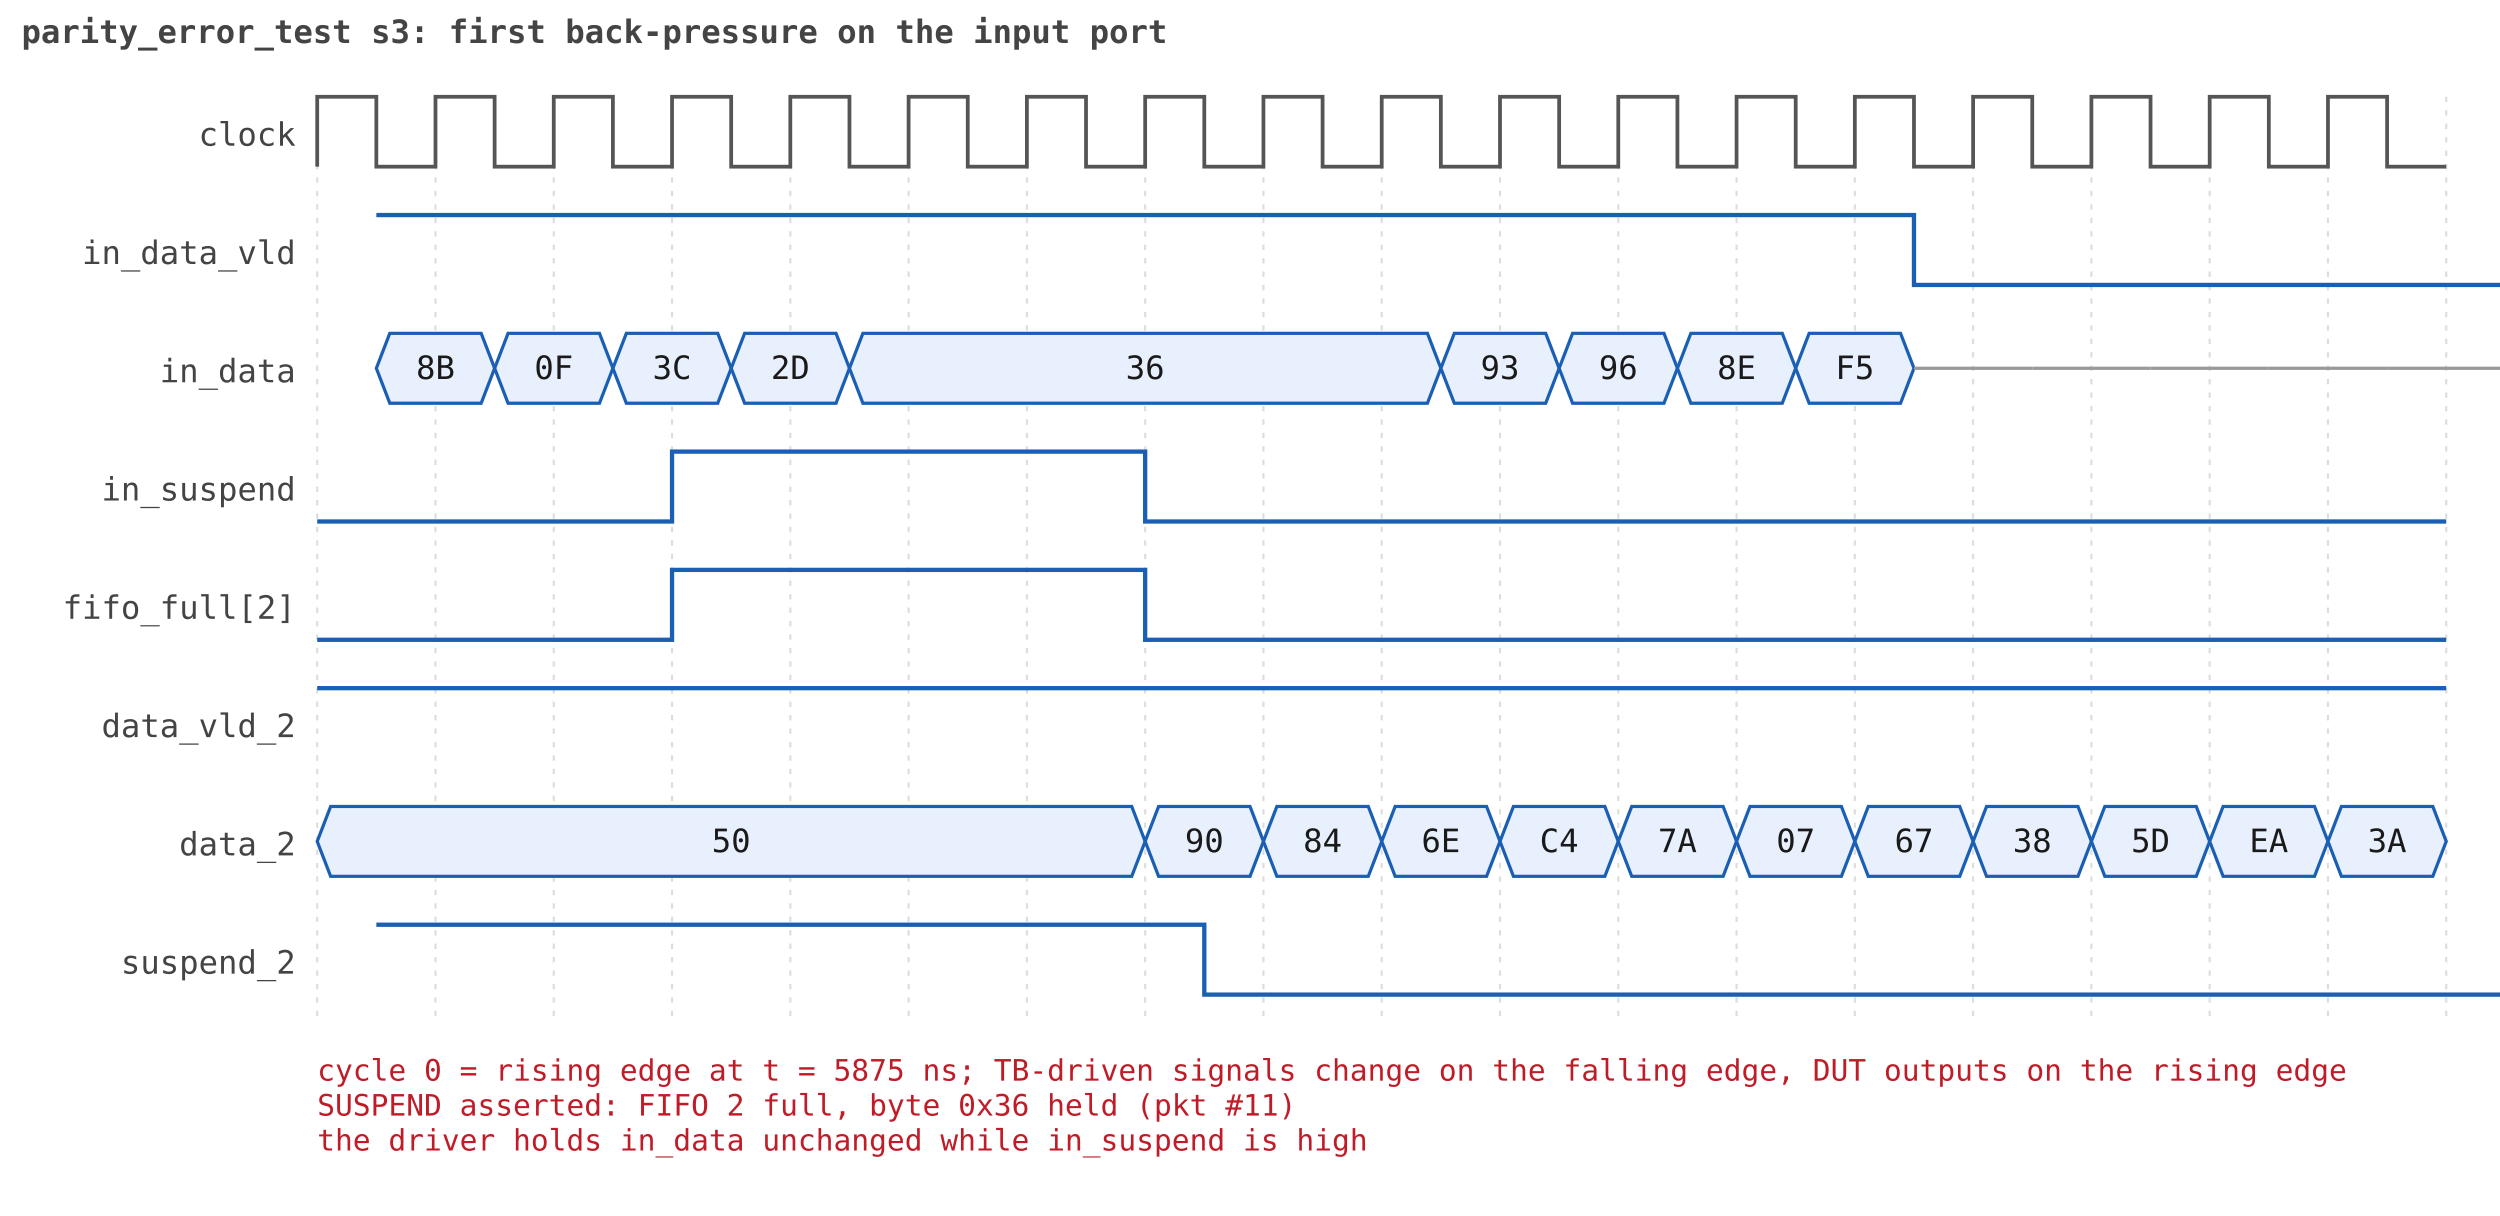
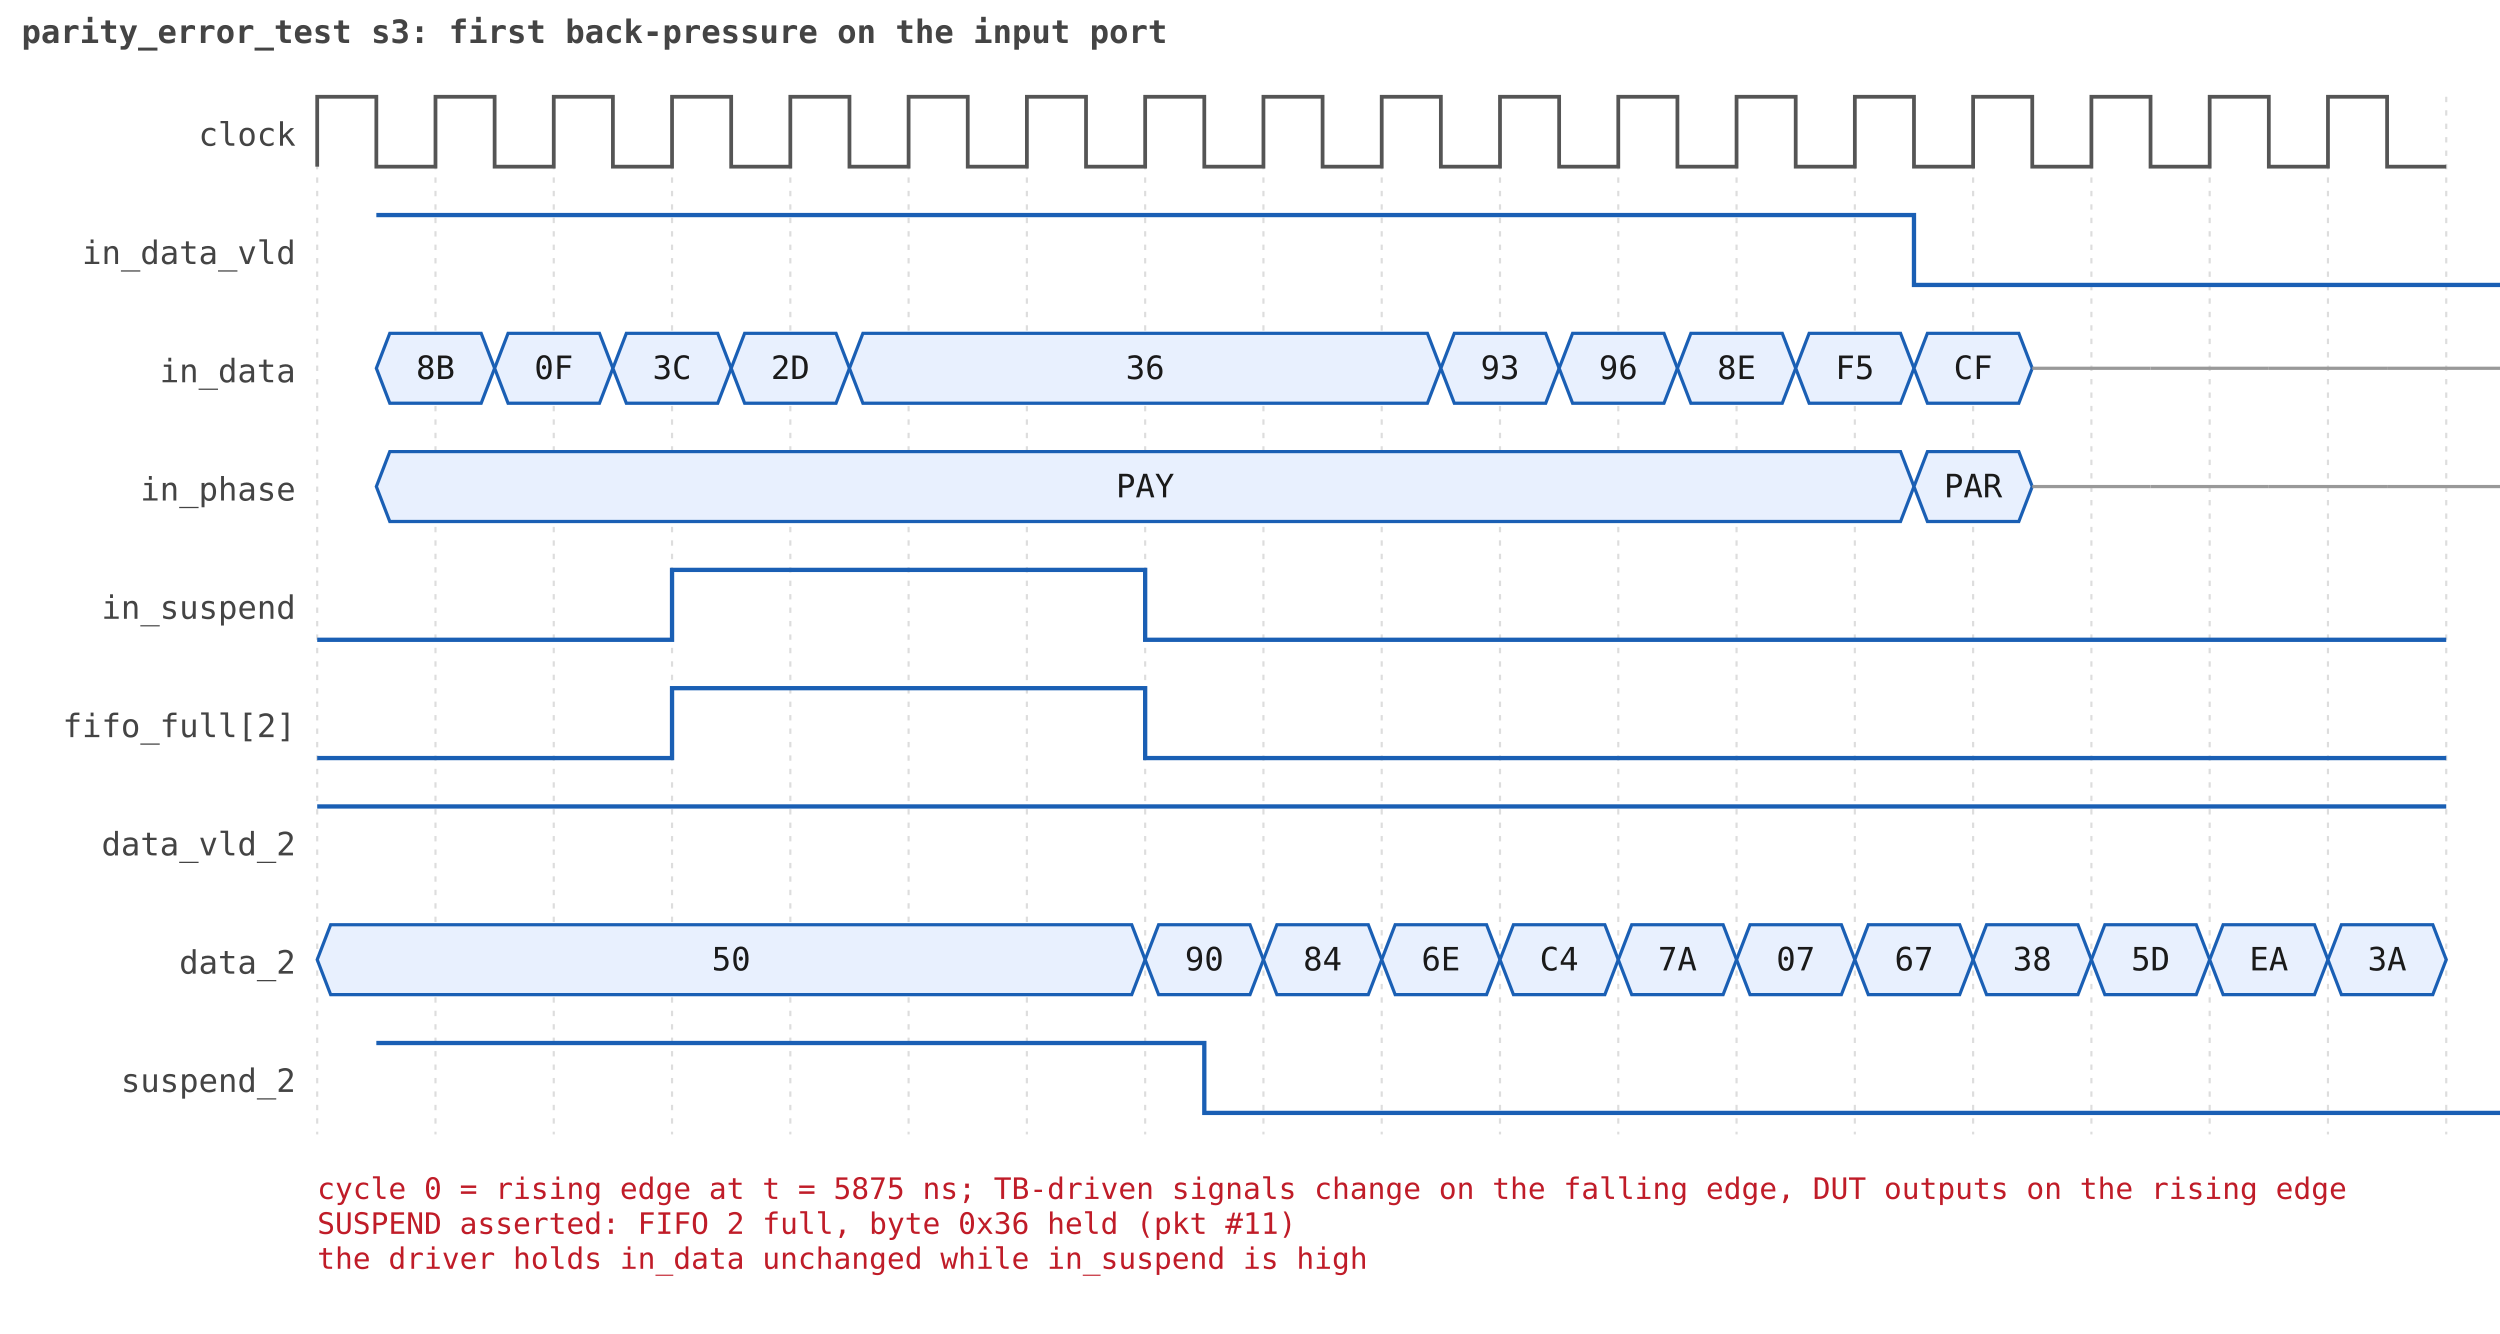
- <svg xmlns="http://www.w3.org/2000/svg" width="930" height="452" viewBox="0 0 930 452" font-family="monospace" font-size="12">
+ <svg xmlns="http://www.w3.org/2000/svg" width="930" height="496" viewBox="0 0 930 496" font-family="monospace" font-size="12">
  <style>.lbl{fill:#444}.sig{fill:none;stroke:#1a5fb4;stroke-width:1.6}.clk{fill:none;stroke:#555;stroke-width:1.4}.bus{fill:#e8f0fe;stroke:#1a5fb4;stroke-width:1.2}.idle{stroke:#999;stroke-width:1.2;stroke-dasharray:0}.z{stroke:#999;stroke-dasharray:3 3}.txt{fill:#1a1a1a;text-anchor:middle}.grid{stroke:#ddd;stroke-width:0.8;stroke-dasharray:2 3}.note{fill:#c01c28;font-size:11px}@media (prefers-color-scheme: dark){.lbl{fill:#ccc}.clk{stroke:#aaa}.txt{fill:#eee}.bus{fill:#1e2a44}.grid{stroke:#444}}</style>
  <text class="lbl" x="8" y="16" font-weight="bold">parity_error_test s3: first back-pressure on the input port</text>
-   <line class="grid" x1="118" y1="36" x2="118" y2="378" />
-   <line class="grid" x1="162" y1="36" x2="162" y2="378" />
-   <line class="grid" x1="206" y1="36" x2="206" y2="378" />
-   <line class="grid" x1="250" y1="36" x2="250" y2="378" />
-   <line class="grid" x1="294" y1="36" x2="294" y2="378" />
-   <line class="grid" x1="338" y1="36" x2="338" y2="378" />
-   <line class="grid" x1="382" y1="36" x2="382" y2="378" />
-   <line class="grid" x1="426" y1="36" x2="426" y2="378" />
-   <line class="grid" x1="470" y1="36" x2="470" y2="378" />
-   <line class="grid" x1="514" y1="36" x2="514" y2="378" />
-   <line class="grid" x1="558" y1="36" x2="558" y2="378" />
-   <line class="grid" x1="602" y1="36" x2="602" y2="378" />
-   <line class="grid" x1="646" y1="36" x2="646" y2="378" />
-   <line class="grid" x1="690" y1="36" x2="690" y2="378" />
-   <line class="grid" x1="734" y1="36" x2="734" y2="378" />
-   <line class="grid" x1="778" y1="36" x2="778" y2="378" />
-   <line class="grid" x1="822" y1="36" x2="822" y2="378" />
-   <line class="grid" x1="866" y1="36" x2="866" y2="378" />
-   <line class="grid" x1="910" y1="36" x2="910" y2="378" />
+   <line class="grid" x1="118" y1="36" x2="118" y2="422" />
+   <line class="grid" x1="162" y1="36" x2="162" y2="422" />
+   <line class="grid" x1="206" y1="36" x2="206" y2="422" />
+   <line class="grid" x1="250" y1="36" x2="250" y2="422" />
+   <line class="grid" x1="294" y1="36" x2="294" y2="422" />
+   <line class="grid" x1="338" y1="36" x2="338" y2="422" />
+   <line class="grid" x1="382" y1="36" x2="382" y2="422" />
+   <line class="grid" x1="426" y1="36" x2="426" y2="422" />
+   <line class="grid" x1="470" y1="36" x2="470" y2="422" />
+   <line class="grid" x1="514" y1="36" x2="514" y2="422" />
+   <line class="grid" x1="558" y1="36" x2="558" y2="422" />
+   <line class="grid" x1="602" y1="36" x2="602" y2="422" />
+   <line class="grid" x1="646" y1="36" x2="646" y2="422" />
+   <line class="grid" x1="690" y1="36" x2="690" y2="422" />
+   <line class="grid" x1="734" y1="36" x2="734" y2="422" />
+   <line class="grid" x1="778" y1="36" x2="778" y2="422" />
+   <line class="grid" x1="822" y1="36" x2="822" y2="422" />
+   <line class="grid" x1="866" y1="36" x2="866" y2="422" />
+   <line class="grid" x1="910" y1="36" x2="910" y2="422" />
  <text class="lbl" x="110" y="54.2" text-anchor="end">clock</text>
  <path class="clk" d="M118,62 L118,36 L140.0,36 L140.0,62 L162,62 L162,62 L162,36 L184.0,36 L184.0,62 L206,62 L206,62 L206,36 L228.0,36 L228.0,62 L250,62 L250,62 L250,36 L272.0,36 L272.0,62 L294,62 L294,62 L294,36 L316.0,36 L316.0,62 L338,62 L338,62 L338,36 L360.0,36 L360.0,62 L382,62 L382,62 L382,36 L404.0,36 L404.0,62 L426,62 L426,62 L426,36 L448.0,36 L448.0,62 L470,62 L470,62 L470,36 L492.0,36 L492.0,62 L514,62 L514,62 L514,36 L536.0,36 L536.0,62 L558,62 L558,62 L558,36 L580.0,36 L580.0,62 L602,62 L602,62 L602,36 L624.0,36 L624.0,62 L646,62 L646,62 L646,36 L668.0,36 L668.0,62 L690,62 L690,62 L690,36 L712.0,36 L712.0,62 L734,62 L734,62 L734,36 L756.0,36 L756.0,62 L778,62 L778,62 L778,36 L800.0,36 L800.0,62 L822,62 L822,62 L822,36 L844.0,36 L844.0,62 L866,62 L866,62 L866,36 L888.0,36 L888.0,62 L910,62" />
  <text class="lbl" x="110" y="98.2" text-anchor="end">in_data_vld</text>
  <path class="sig" d="M140.0,80 L184.0,80 L184.0,80 L228.0,80 L228.0,80 L272.0,80 L272.0,80 L316.0,80 L316.0,80 L360.0,80 L360.0,80 L404.0,80 L404.0,80 L448.0,80 L448.0,80 L492.0,80 L492.0,80 L536.0,80 L536.0,80 L580.0,80 L580.0,80 L624.0,80 L624.0,80 L668.0,80 L668.0,80 L712.0,80 L712.0,80 L712.0,106 L756.0,106 L756.0,106 L800.0,106 L800.0,106 L844.0,106 L844.0,106 L888.0,106 L888.0,106 L932.0,106" />
  <text class="lbl" x="110" y="142.2" text-anchor="end">in_data</text>
  <path class="bus" d="M140.0,137.0 L145.0,124 L179.0,124 L184.0,137.0 L179.0,150 L145.0,150 Z" />
  <text class="txt" x="162.0" y="141.0">8B</text>
  <path class="bus" d="M184.0,137.0 L189.0,124 L223.0,124 L228.0,137.0 L223.0,150 L189.0,150 Z" />
  <text class="txt" x="206.0" y="141.0">0F</text>
  <path class="bus" d="M228.0,137.0 L233.0,124 L267.0,124 L272.0,137.0 L267.0,150 L233.0,150 Z" />
  <text class="txt" x="250.0" y="141.0">3C</text>
  <path class="bus" d="M272.0,137.0 L277.0,124 L311.0,124 L316.0,137.0 L311.0,150 L277.0,150 Z" />
  <text class="txt" x="294.0" y="141.0">2D</text>
  <path class="bus" d="M316.0,137.0 L321.0,124 L531.0,124 L536.0,137.0 L531.0,150 L321.0,150 Z" />
  <text class="txt" x="426.0" y="141.0">36</text>
  <path class="bus" d="M536.0,137.0 L541.0,124 L575.0,124 L580.0,137.0 L575.0,150 L541.0,150 Z" />
  <text class="txt" x="558.0" y="141.0">93</text>
  <path class="bus" d="M580.0,137.0 L585.0,124 L619.0,124 L624.0,137.0 L619.0,150 L585.0,150 Z" />
  <text class="txt" x="602.0" y="141.0">96</text>
  <path class="bus" d="M624.0,137.0 L629.0,124 L663.0,124 L668.0,137.0 L663.0,150 L629.0,150 Z" />
  <text class="txt" x="646.0" y="141.0">8E</text>
  <path class="bus" d="M668.0,137.0 L673.0,124 L707.0,124 L712.0,137.0 L707.0,150 L673.0,150 Z" />
  <text class="txt" x="690.0" y="141.0">F5</text>
-   <line class="idle" x1="712.0" y1="137.0" x2="756.0" y2="137.0" />
+   <path class="bus" d="M712.0,137.0 L717.0,124 L751.0,124 L756.0,137.0 L751.0,150 L717.0,150 Z" />
+   <text class="txt" x="734.0" y="141.0">CF</text>
  <line class="idle" x1="756.0" y1="137.0" x2="800.0" y2="137.0" />
  <line class="idle" x1="800.0" y1="137.0" x2="844.0" y2="137.0" />
  <line class="idle" x1="844.0" y1="137.0" x2="888.0" y2="137.0" />
  <line class="idle" x1="888.0" y1="137.0" x2="932.0" y2="137.0" />
-   <text class="lbl" x="110" y="186.2" text-anchor="end">in_suspend</text>
-   <path class="sig" d="M118,194 L162,194 L162,194 L206,194 L206,194 L250,194 L250,194 L250,168 L294,168 L294,168 L338,168 L338,168 L382,168 L382,168 L426,168 L426,168 L426,194 L470,194 L470,194 L514,194 L514,194 L558,194 L558,194 L602,194 L602,194 L646,194 L646,194 L690,194 L690,194 L734,194 L734,194 L778,194 L778,194 L822,194 L822,194 L866,194 L866,194 L910,194" />
-   <text class="lbl" x="110" y="230.2" text-anchor="end">fifo_full[2]</text>
+   <text class="lbl" x="110" y="186.2" text-anchor="end">in_phase</text>
+   <path class="bus" d="M140.0,181.0 L145.0,168 L707.0,168 L712.0,181.0 L707.0,194 L145.0,194 Z" />
+   <text class="txt" x="426.0" y="185.0">PAY</text>
+   <path class="bus" d="M712.0,181.0 L717.0,168 L751.0,168 L756.0,181.0 L751.0,194 L717.0,194 Z" />
+   <text class="txt" x="734.0" y="185.0">PAR</text>
+   <line class="idle" x1="756.0" y1="181.0" x2="800.0" y2="181.0" />
+   <line class="idle" x1="800.0" y1="181.0" x2="844.0" y2="181.0" />
+   <line class="idle" x1="844.0" y1="181.0" x2="888.0" y2="181.0" />
+   <line class="idle" x1="888.0" y1="181.0" x2="932.0" y2="181.0" />
+   <text class="lbl" x="110" y="230.2" text-anchor="end">in_suspend</text>
  <path class="sig" d="M118,238 L162,238 L162,238 L206,238 L206,238 L250,238 L250,238 L250,212 L294,212 L294,212 L338,212 L338,212 L382,212 L382,212 L426,212 L426,212 L426,238 L470,238 L470,238 L514,238 L514,238 L558,238 L558,238 L602,238 L602,238 L646,238 L646,238 L690,238 L690,238 L734,238 L734,238 L778,238 L778,238 L822,238 L822,238 L866,238 L866,238 L910,238" />
-   <text class="lbl" x="110" y="274.2" text-anchor="end">data_vld_2</text>
-   <path class="sig" d="M118,256 L162,256 L162,256 L206,256 L206,256 L250,256 L250,256 L294,256 L294,256 L338,256 L338,256 L382,256 L382,256 L426,256 L426,256 L470,256 L470,256 L514,256 L514,256 L558,256 L558,256 L602,256 L602,256 L646,256 L646,256 L690,256 L690,256 L734,256 L734,256 L778,256 L778,256 L822,256 L822,256 L866,256 L866,256 L910,256" />
-   <text class="lbl" x="110" y="318.2" text-anchor="end">data_2</text>
-   <path class="bus" d="M118,313.0 L123,300 L421,300 L426,313.0 L421,326 L123,326 Z" />
-   <text class="txt" x="272.0" y="317.0">50</text>
-   <path class="bus" d="M426,313.0 L431,300 L465,300 L470,313.0 L465,326 L431,326 Z" />
-   <text class="txt" x="448.0" y="317.0">90</text>
-   <path class="bus" d="M470,313.0 L475,300 L509,300 L514,313.0 L509,326 L475,326 Z" />
-   <text class="txt" x="492.0" y="317.0">84</text>
-   <path class="bus" d="M514,313.0 L519,300 L553,300 L558,313.0 L553,326 L519,326 Z" />
-   <text class="txt" x="536.0" y="317.0">6E</text>
-   <path class="bus" d="M558,313.0 L563,300 L597,300 L602,313.0 L597,326 L563,326 Z" />
-   <text class="txt" x="580.0" y="317.0">C4</text>
-   <path class="bus" d="M602,313.0 L607,300 L641,300 L646,313.0 L641,326 L607,326 Z" />
-   <text class="txt" x="624.0" y="317.0">7A</text>
-   <path class="bus" d="M646,313.0 L651,300 L685,300 L690,313.0 L685,326 L651,326 Z" />
-   <text class="txt" x="668.0" y="317.0">07</text>
-   <path class="bus" d="M690,313.0 L695,300 L729,300 L734,313.0 L729,326 L695,326 Z" />
-   <text class="txt" x="712.0" y="317.0">67</text>
-   <path class="bus" d="M734,313.0 L739,300 L773,300 L778,313.0 L773,326 L739,326 Z" />
-   <text class="txt" x="756.0" y="317.0">38</text>
-   <path class="bus" d="M778,313.0 L783,300 L817,300 L822,313.0 L817,326 L783,326 Z" />
-   <text class="txt" x="800.0" y="317.0">5D</text>
-   <path class="bus" d="M822,313.0 L827,300 L861,300 L866,313.0 L861,326 L827,326 Z" />
-   <text class="txt" x="844.0" y="317.0">EA</text>
-   <path class="bus" d="M866,313.0 L871,300 L905,300 L910,313.0 L905,326 L871,326 Z" />
-   <text class="txt" x="888.0" y="317.0">3A</text>
-   <text class="lbl" x="110" y="362.2" text-anchor="end">suspend_2</text>
-   <path class="sig" d="M140.0,344 L184.0,344 L184.0,344 L228.0,344 L228.0,344 L272.0,344 L272.0,344 L316.0,344 L316.0,344 L360.0,344 L360.0,344 L404.0,344 L404.0,344 L448.0,344 L448.0,344 L448.0,370 L492.0,370 L492.0,370 L536.0,370 L536.0,370 L580.0,370 L580.0,370 L624.0,370 L624.0,370 L668.0,370 L668.0,370 L712.0,370 L712.0,370 L756.0,370 L756.0,370 L800.0,370 L800.0,370 L844.0,370 L844.0,370 L888.0,370 L888.0,370 L932.0,370" />
-   <text class="note" x="118" y="402">cycle 0 = rising edge at t = 5875 ns; TB-driven signals change on the falling edge, DUT outputs on the rising edge</text>
-   <text class="note" x="118" y="415">SUSPEND asserted: FIFO 2 full, byte 0x36 held (pkt #11)</text>
-   <text class="note" x="118" y="428">the driver holds in_data unchanged while in_suspend is high</text>
+   <text class="lbl" x="110" y="274.2" text-anchor="end">fifo_full[2]</text>
+   <path class="sig" d="M118,282 L162,282 L162,282 L206,282 L206,282 L250,282 L250,282 L250,256 L294,256 L294,256 L338,256 L338,256 L382,256 L382,256 L426,256 L426,256 L426,282 L470,282 L470,282 L514,282 L514,282 L558,282 L558,282 L602,282 L602,282 L646,282 L646,282 L690,282 L690,282 L734,282 L734,282 L778,282 L778,282 L822,282 L822,282 L866,282 L866,282 L910,282" />
+   <text class="lbl" x="110" y="318.2" text-anchor="end">data_vld_2</text>
+   <path class="sig" d="M118,300 L162,300 L162,300 L206,300 L206,300 L250,300 L250,300 L294,300 L294,300 L338,300 L338,300 L382,300 L382,300 L426,300 L426,300 L470,300 L470,300 L514,300 L514,300 L558,300 L558,300 L602,300 L602,300 L646,300 L646,300 L690,300 L690,300 L734,300 L734,300 L778,300 L778,300 L822,300 L822,300 L866,300 L866,300 L910,300" />
+   <text class="lbl" x="110" y="362.2" text-anchor="end">data_2</text>
+   <path class="bus" d="M118,357.0 L123,344 L421,344 L426,357.0 L421,370 L123,370 Z" />
+   <text class="txt" x="272.0" y="361.0">50</text>
+   <path class="bus" d="M426,357.0 L431,344 L465,344 L470,357.0 L465,370 L431,370 Z" />
+   <text class="txt" x="448.0" y="361.0">90</text>
+   <path class="bus" d="M470,357.0 L475,344 L509,344 L514,357.0 L509,370 L475,370 Z" />
+   <text class="txt" x="492.0" y="361.0">84</text>
+   <path class="bus" d="M514,357.0 L519,344 L553,344 L558,357.0 L553,370 L519,370 Z" />
+   <text class="txt" x="536.0" y="361.0">6E</text>
+   <path class="bus" d="M558,357.0 L563,344 L597,344 L602,357.0 L597,370 L563,370 Z" />
+   <text class="txt" x="580.0" y="361.0">C4</text>
+   <path class="bus" d="M602,357.0 L607,344 L641,344 L646,357.0 L641,370 L607,370 Z" />
+   <text class="txt" x="624.0" y="361.0">7A</text>
+   <path class="bus" d="M646,357.0 L651,344 L685,344 L690,357.0 L685,370 L651,370 Z" />
+   <text class="txt" x="668.0" y="361.0">07</text>
+   <path class="bus" d="M690,357.0 L695,344 L729,344 L734,357.0 L729,370 L695,370 Z" />
+   <text class="txt" x="712.0" y="361.0">67</text>
+   <path class="bus" d="M734,357.0 L739,344 L773,344 L778,357.0 L773,370 L739,370 Z" />
+   <text class="txt" x="756.0" y="361.0">38</text>
+   <path class="bus" d="M778,357.0 L783,344 L817,344 L822,357.0 L817,370 L783,370 Z" />
+   <text class="txt" x="800.0" y="361.0">5D</text>
+   <path class="bus" d="M822,357.0 L827,344 L861,344 L866,357.0 L861,370 L827,370 Z" />
+   <text class="txt" x="844.0" y="361.0">EA</text>
+   <path class="bus" d="M866,357.0 L871,344 L905,344 L910,357.0 L905,370 L871,370 Z" />
+   <text class="txt" x="888.0" y="361.0">3A</text>
+   <text class="lbl" x="110" y="406.2" text-anchor="end">suspend_2</text>
+   <path class="sig" d="M140.0,388 L184.0,388 L184.0,388 L228.0,388 L228.0,388 L272.0,388 L272.0,388 L316.0,388 L316.0,388 L360.0,388 L360.0,388 L404.0,388 L404.0,388 L448.0,388 L448.0,388 L448.0,414 L492.0,414 L492.0,414 L536.0,414 L536.0,414 L580.0,414 L580.0,414 L624.0,414 L624.0,414 L668.0,414 L668.0,414 L712.0,414 L712.0,414 L756.0,414 L756.0,414 L800.0,414 L800.0,414 L844.0,414 L844.0,414 L888.0,414 L888.0,414 L932.0,414" />
+   <text class="note" x="118" y="446">cycle 0 = rising edge at t = 5875 ns; TB-driven signals change on the falling edge, DUT outputs on the rising edge</text>
+   <text class="note" x="118" y="459">SUSPEND asserted: FIFO 2 full, byte 0x36 held (pkt #11)</text>
+   <text class="note" x="118" y="472">the driver holds in_data unchanged while in_suspend is high</text>
</svg>
